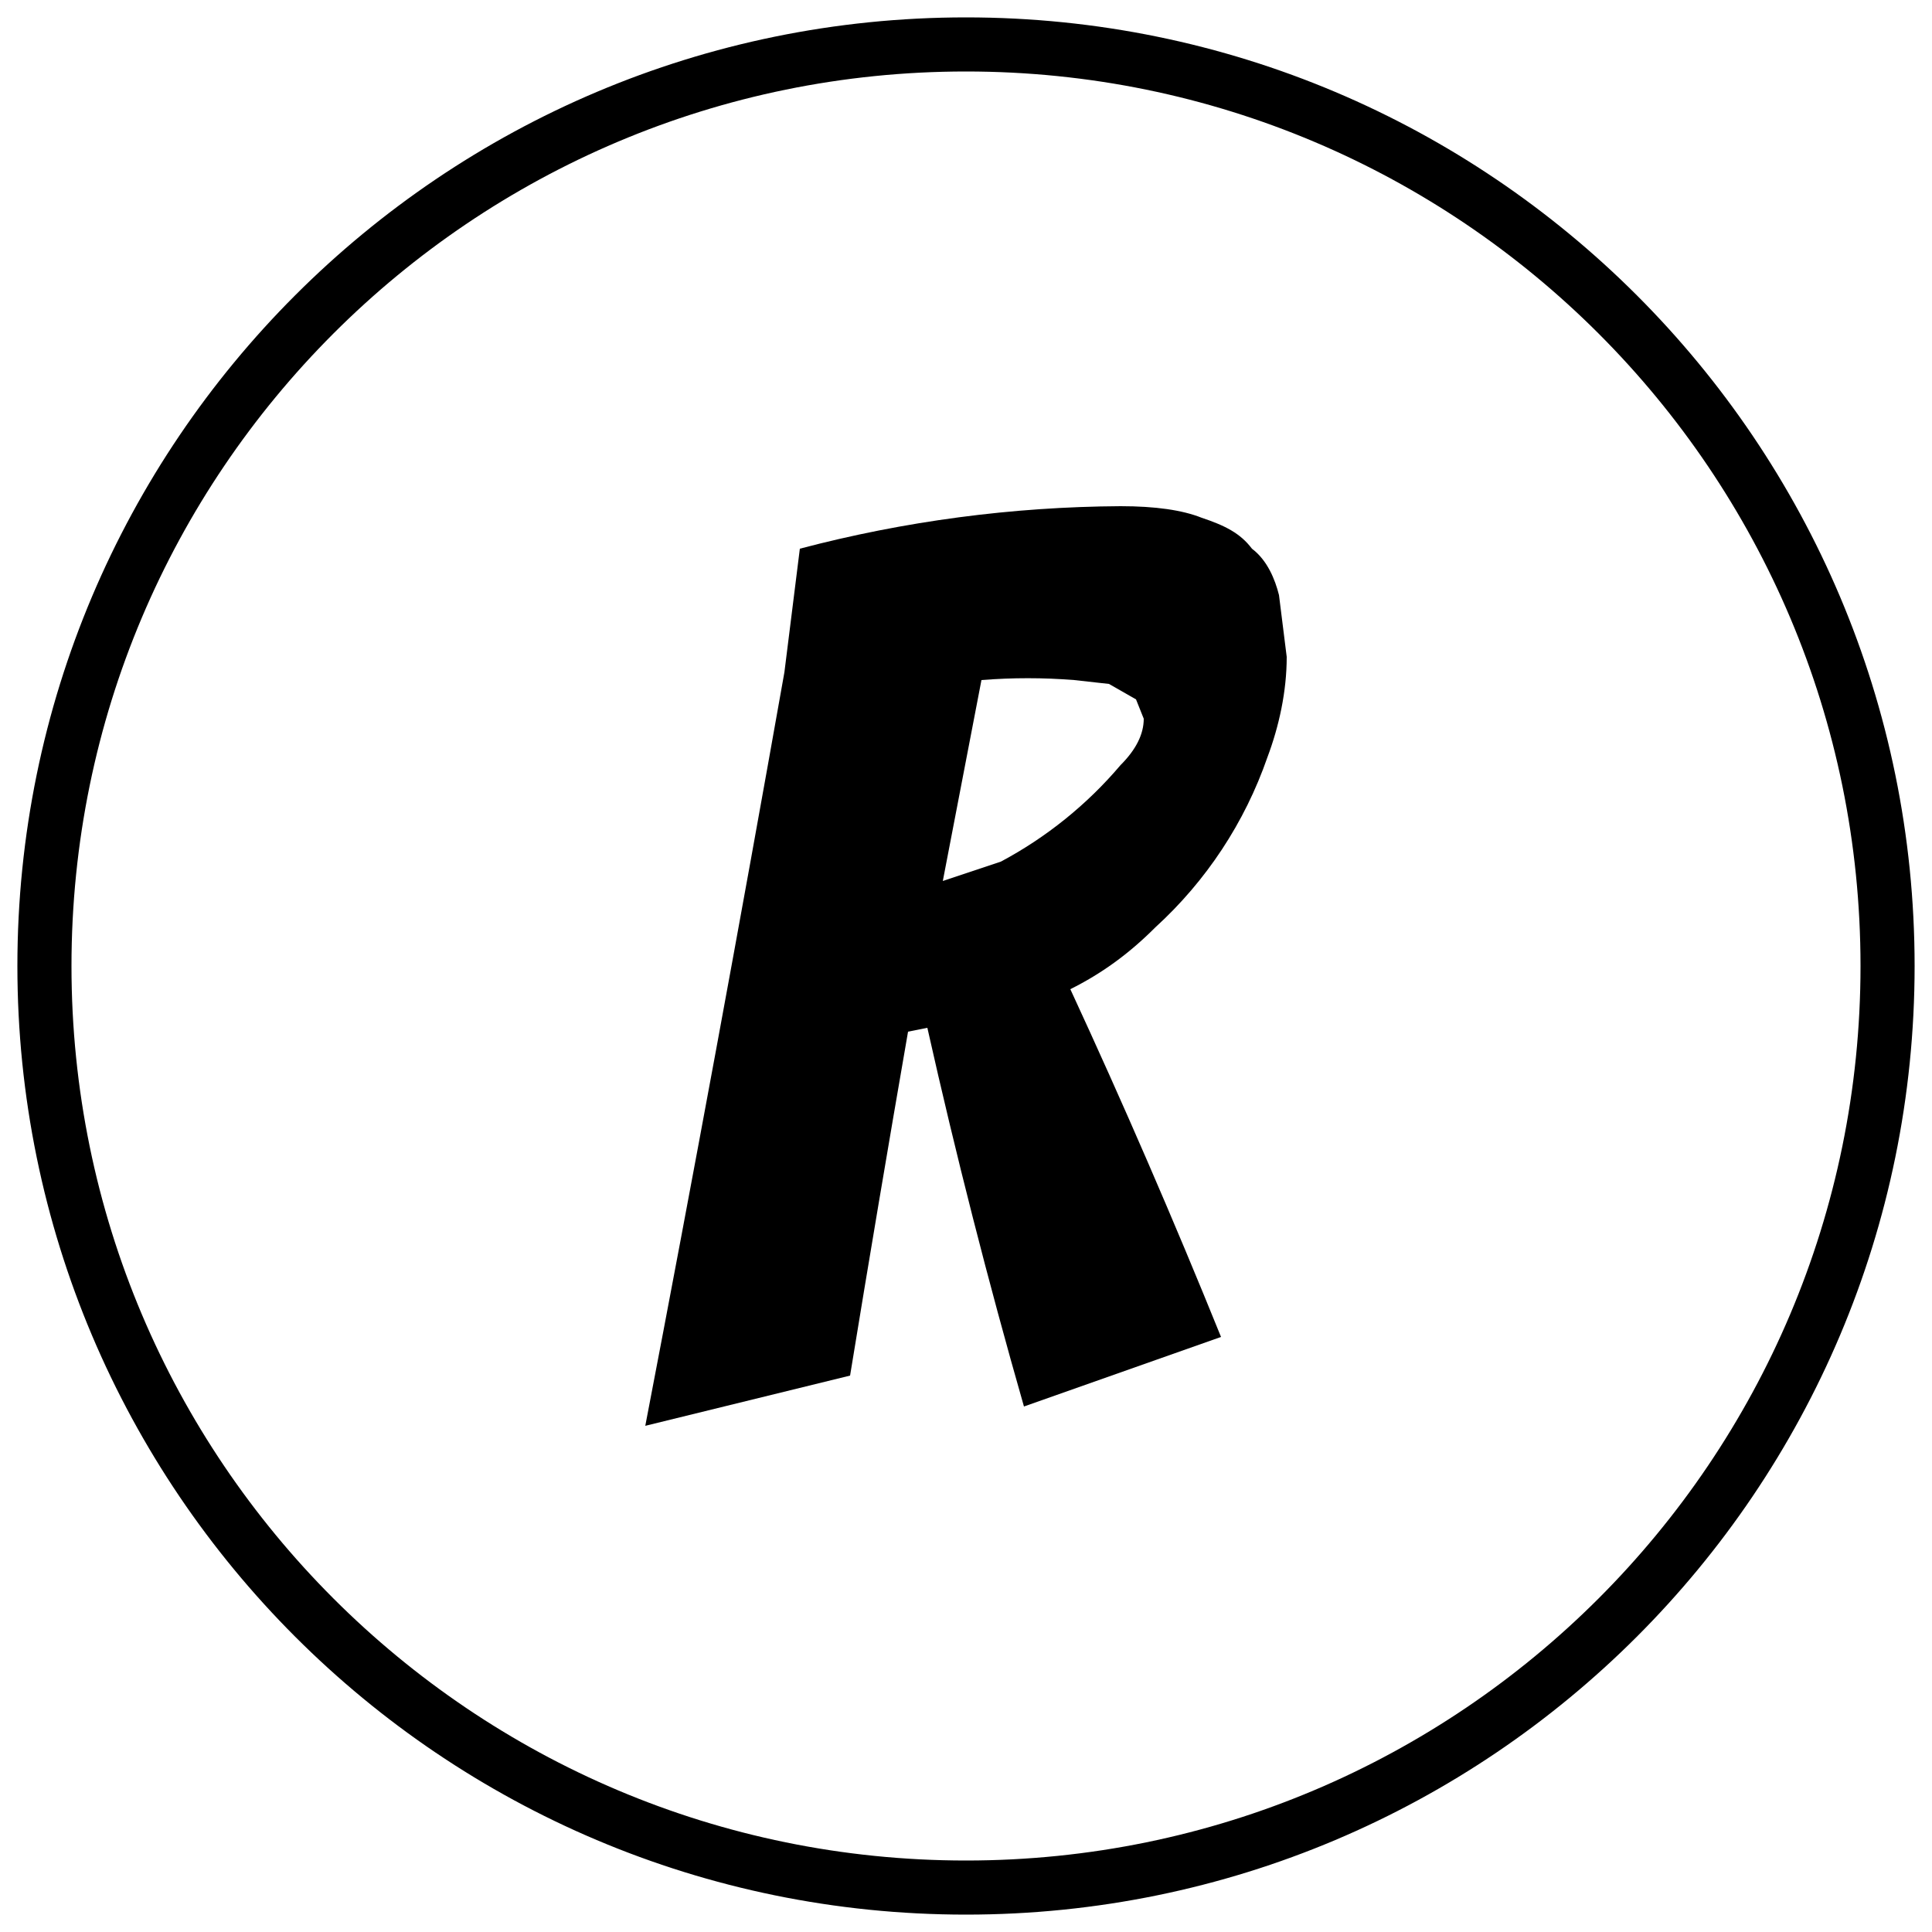
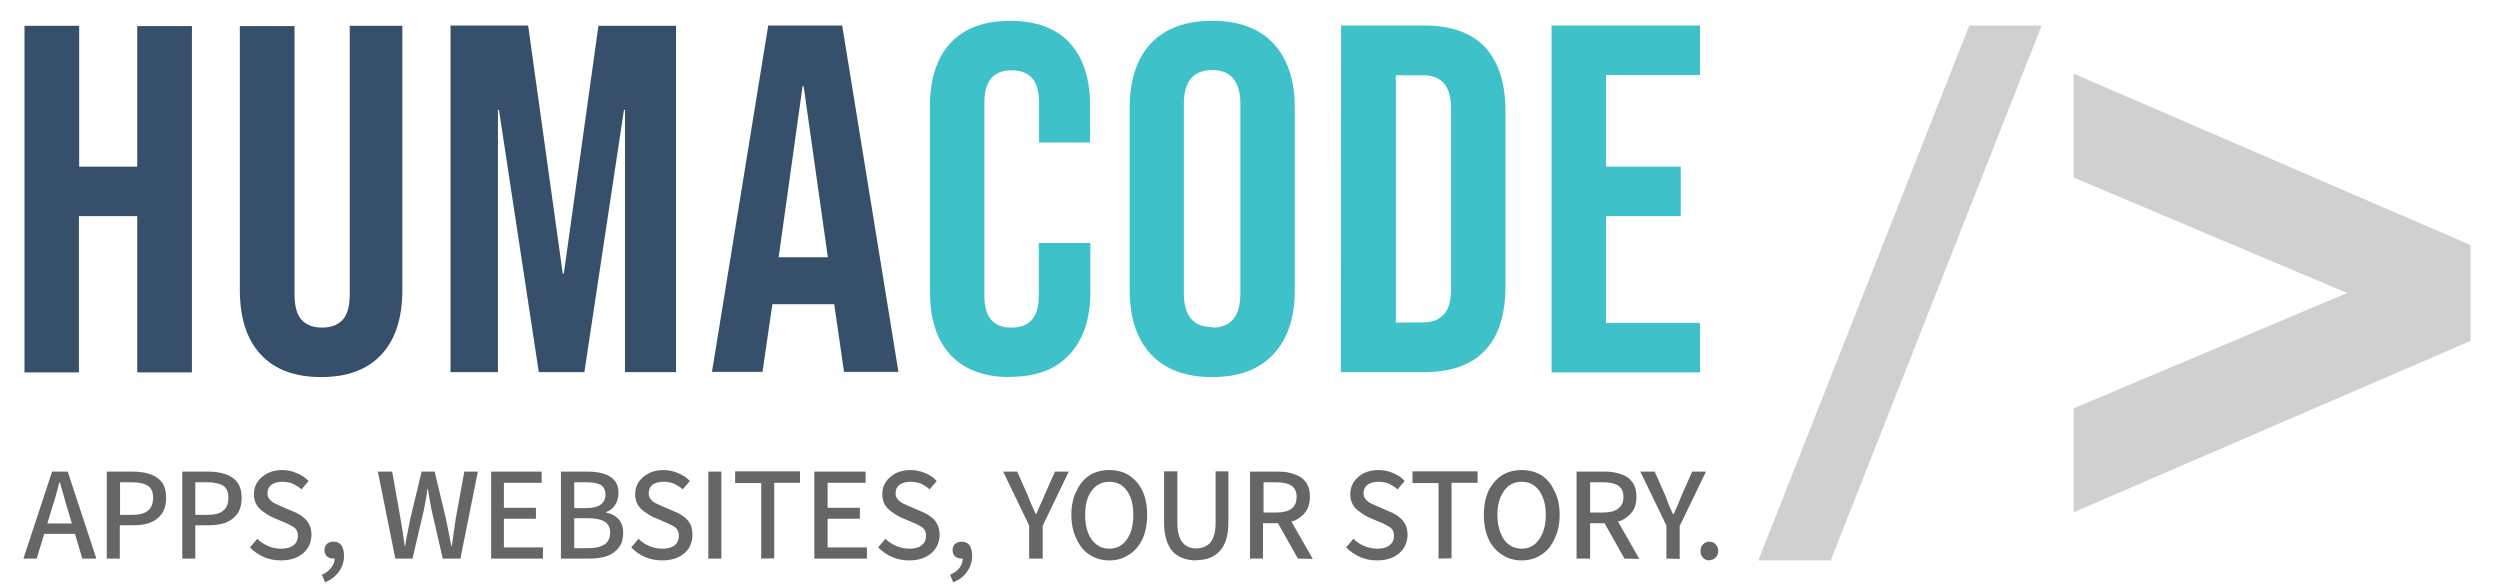
- <svg xmlns="http://www.w3.org/2000/svg" class="icon-logo" viewBox="0 0 500 500">
-   <circle cx="250" cy="250" r="238.5" fill="none" stroke="currentColor" stroke-width="14" />
-   <path fill="currentColor" d="m220 356-53 13a14026 14026 0 0 0 36-195l4-32a333 333 0 0 1 83-11c9 0 16 1 21 3 6 2 10 4 13 8 4 3 6 8 7 12l2 16c0 9-2 18-5 26a107 107 0 0 1-29 44c-7 7-14 12-22 16a2009 2009 0 0 1 39 90l-51 18a1733 1733 0 0 1-25-98l-5 1a9169 9169 0 0 0-15 89Zm34-180-10 52 15-5a106 106 0 0 0 31-25c4-4 6-8 6-12l-2-5-7-4-9-1a150 150 0 0 0-24 0Z" style="white-space:pre" />
+ <svg xmlns="http://www.w3.org/2000/svg" viewBox="0 0 960 225">
+   <path fill="#364f6b" d="M9.4 9.9h21V64h22.3V10h21v133h-21V83H30.3v60H9.4Zm114 134.9q-15.3 0-23.3-8.7-8-8.6-8-24.8V10h21v103q0 6.8 2.7 9.8 2.8 3 7.9 3 5.1 0 7.9-3 2.7-3 2.7-9.8V9.9h20.2v101.4q0 16.2-8 24.8-8 8.7-23.2 8.7ZM173 9.8h29.8l13.3 95.3h.4l13.3-95.2h29.8v133H240V42.2h-.4l-15.2 100.7h-17.5L191.6 42.2h-.4v100.7H173Zm122 0h28.4l21.6 133h-20.9l-3.8-26.3v.3h-23.7l-3.8 26h-19.4Zm22.9 89-9.3-65.7h-.4L299 98.8Z" />
+   <path fill="#3fc1c9" d="M387.9 144.8q-15 0-23-8.6-7.8-8.5-7.8-24.1V40.7q0-15.6 7.9-24.2Q372.9 8 387.9 8q15 0 22.9 8.5 7.8 8.6 7.8 24.2v14H399V39.3Q399 27 388.5 27T378 39.3v74.3q0 12.2 10.4 12.2 10.5 0 10.5-12.2V93.3h19.8V112q0 15.6-8 24.1-7.8 8.6-22.8 8.6Zm77.6 0q-15.4 0-23.6-8.8-8.1-8.7-8.1-24.7V41.4q0-16 8.1-24.7Q450.1 8 465.5 8q15.4 0 23.5 8.7 8.2 8.8 8.2 24.7v70q0 15.9-8.2 24.6-8.1 8.8-23.5 8.8Zm0-19q10.8 0 10.8-13.1V40q0-13.1-10.8-13.1-10.9 0-10.9 13v72.7q0 13 10.9 13ZM515 9.8h31.9q15.6 0 23.4 8.4 7.8 8.4 7.8 24.6V110q0 16.2-7.8 24.5-7.8 8.4-23.4 8.4h-32Zm31.5 114q5.1 0 7.9-3 2.8-3 2.8-9.8V41.8q0-6.8-2.8-9.9-2.8-3-7.9-3H536v95Zm49.3-114h57v19h-36.1V64h28.7v19h-28.7v41h36.1v19h-57Z" />
+   <path fill="#666" d="m9 214.5 11-33.4h6l11 33.4h-5.4l-5.4-18.2q-.9-2.7-1.6-5.5l-1.6-5.6h-.2l-1.5 5.6-1.7 5.5-5.5 18.2Zm6.2-9.5v-4h15.5v4Zm25.8 9.5v-33.4h10q3.8 0 6.7 1 2.8 1 4.5 3.1 1.6 2.3 1.6 6 0 3.6-1.6 6-1.6 2.3-4.5 3.5-2.8 1-6.4 1H46v12.8Zm5.1-16.8h4.7q4 0 6-1.6t2-5q0-3.3-2.1-4.6-2-1.3-6.2-1.3h-4.4ZM70 214.5v-33.4h10q3.7 0 6.6 1 3 1 4.5 3.1 1.7 2.3 1.7 6 0 3.6-1.6 6-1.6 2.3-4.5 3.5-2.8 1-6.5 1H75v12.8Zm5-16.8h4.7q4.1 0 6-1.6 2-1.6 2-5 0-3.3-2-4.6-2.1-1.3-6.2-1.3H75Zm32.9 17.5q-3.5 0-6.6-1.3-3-1.3-5.3-3.7l2.8-3.3q1.8 1.8 4.2 2.8 2.4 1 5 1 3 0 4.7-1.3 1.7-1.4 1.7-3.6 0-1.5-.7-2.5-.7-.9-2-1.5-1.2-.7-2.7-1.3l-4.7-2q-1.6-.8-3.2-2-1.5-1-2.6-2.7-1-1.7-1-4.1 0-2.6 1.4-4.7 1.4-2 3.9-3.3 2.4-1.2 5.6-1.2 3 0 5.6 1.2 2.6 1 4.5 3l-2.7 3.2q-1.6-1.3-3.5-2.2-1.8-.7-3.9-.7-2.6 0-4.1 1.1-1.6 1.2-1.6 3.3 0 1.4.8 2.3.8 1 2 1.6l2.6 1.2 4.7 2q2 .8 3.5 2 1.5 1.1 2.4 2.8.9 1.7.9 4.1 0 2.7-1.4 5-1.4 2.2-4 3.5-2.7 1.3-6.3 1.3Zm16.9 8.3-1.2-2.8q2.3-1 3.6-2.7 1.3-1.6 1.3-3.7l-.4-4 2.2 3.3q-.5.5-1 .7l-1.3.2q-1.4 0-2.4-.8-1-.9-1-2.5 0-1.5 1-2.4 1-.8 2.5-.8 2 0 3 1.4 1 1.5 1 4 0 3.5-2 6.2t-5.3 4Zm27-9-6.7-33.4h5.5l3.1 17.5.9 5.4.8 5.6h.2q.4-3 1-5.6l1.1-5.4 4.2-17.5h5l4.2 17.5 1.1 5.4 1.1 5.6h.2l.8-5.6.8-5.4 3.2-17.5h5.2l-6.7 33.4H170l-4.3-18.8-.7-3.8-.7-4.1h-.2q-.2 2.2-.6 4.1l-.7 3.8-4.4 18.8Zm36.8 0v-33.4H208v4.3h-14.5v9.6h12.3v4.2h-12.3v11h15v4.3Zm26.8 0v-33.4h10.4q3.4 0 6 .8 2.7.8 4.2 2.6t1.5 4.8q0 2.6-1.3 4.6-1.2 2-3.5 2.7v.2q3 .6 4.8 2.5 1.8 2 1.8 5.3 0 3.4-1.6 5.6-1.7 2.2-4.5 3.3-3 1-6.7 1Zm5.1-19.4h4.6q3.9 0 5.6-1.4 1.8-1.3 1.8-3.7 0-2.6-1.8-3.8-1.9-1-5.4-1h-4.8Zm0 15.4h5.4q4 0 6.2-1.4 2.2-1.5 2.2-4.6 0-2.9-2.1-4.2-2.2-1.3-6.3-1.3h-5.4Zm33.8 4.7q-3.6 0-6.6-1.3-3-1.3-5.3-3.7l2.8-3.3q1.8 1.8 4.2 2.8 2.4 1 5 1 3 0 4.7-1.3 1.6-1.4 1.6-3.6 0-1.5-.7-2.5-.6-.9-1.9-1.5-1.2-.7-2.7-1.3l-4.7-2q-1.6-.8-3.2-2-1.6-1-2.6-2.7-1-1.7-1-4.1 0-2.6 1.4-4.7 1.4-2 3.9-3.3 2.4-1.2 5.6-1.2 3 0 5.6 1.2 2.6 1 4.5 3l-2.7 3.2q-1.6-1.3-3.5-2.2-1.8-.7-3.9-.7-2.6 0-4.2 1.1-1.5 1.2-1.5 3.3 0 1.4.8 2.3.7 1 2 1.6l2.6 1.2 4.7 2q2 .8 3.5 2 1.5 1.1 2.4 2.8.8 1.7.8 4.1 0 2.7-1.3 5-1.4 2.2-4 3.5-2.7 1.3-6.3 1.3Zm17.7-.7v-33.4h5v33.4Zm20.3 0v-29h-10V181h24.9v4.4h-9.9v29Zm20.4 0v-33.4h19.7v4.3h-14.6v9.6h12.4v4.2h-12.4v11h15.1v4.3Zm36.4.7q-3.5 0-6.5-1.3t-5.4-3.7l2.8-3.3q1.8 1.8 4.3 2.8 2.4 1 5 1 3 0 4.6-1.3 1.7-1.4 1.7-3.6 0-1.5-.7-2.5-.7-.9-1.9-1.5-1.2-.7-2.8-1.3l-4.7-2q-1.6-.8-3.1-2-1.6-1-2.6-2.7-1-1.7-1-4.1 0-2.6 1.4-4.7 1.4-2 3.8-3.3 2.5-1.2 5.7-1.2 3 0 5.6 1.2 2.6 1 4.4 3l-2.7 3.2q-1.5-1.3-3.4-2.2-1.9-.7-4-.7-2.5 0-4.1 1.1-1.6 1.2-1.6 3.3 0 1.4.8 2.3.8 1 2 1.6l2.7 1.2 4.6 2q2 .8 3.5 2 1.6 1.1 2.4 2.8.9 1.7.9 4.1 0 2.7-1.4 5-1.4 2.2-4 3.5-2.6 1.3-6.3 1.3Zm16.9 8.3-1.2-2.8q2.4-1 3.7-2.7 1.2-1.6 1.2-3.7l-.3-4 2.1 3.3q-.4.5-1 .7-.6.2-1.3.2-1.3 0-2.4-.8-1-.9-1-2.5 0-1.5 1-2.4 1.1-.8 2.5-.8 2 0 3 1.4 1 1.5 1 4 0 3.5-2 6.2-1.9 2.7-5.3 4Zm29.2-9v-12.7l-10-20.7h5.4l4 9 1.5 3.7 1.6 3.6h.2l1.6-3.6q.9-1.8 1.6-3.7l4-9h5.3l-10 20.8v12.6Zm30.8.7q-4.3 0-7.6-2.2-3.2-2-5-6-2-4-2-9.3 0-5.4 2-9.2 1.8-3.9 5-6 3.3-2 7.6-2t7.5 2q3.3 2.1 5.2 6 1.8 3.8 1.8 9.2 0 5.4-1.8 9.3-1.9 4-5.2 6-3.2 2.2-7.5 2.2Zm0-4.5q2.8 0 4.9-1.6 2-1.6 3.2-4.5 1.1-3 1.1-6.9 0-4-1.1-6.8-1.2-2.8-3.2-4.4-2.1-1.5-5-1.5-2.7 0-4.8 1.5-2.1 1.6-3.3 4.4-1.1 2.8-1.1 6.8t1.1 6.9q1.2 3 3.3 4.5 2 1.6 4.9 1.6Zm33.4 4.5q-2.8 0-5-.8-2.3-.8-4-2.5-1.6-1.7-2.5-4.6-.9-2.8-.9-6.7V181h5.1v19.7q0 3.8 1 6 .9 2 2.6 3 1.6.9 3.6.9 2.2 0 3.9-1 1.7-.8 2.6-3 1-2.1 1-5.9V181h4.9v19.5q0 4-.9 6.8t-2.6 4.5q-1.6 1.7-3.9 2.5-2.2.8-5 .8Zm20.6-.7v-33.4h11q3.4 0 6 1 2.8.8 4.4 3 1.6 2.1 1.6 5.7 0 3.4-1.6 5.7-1.6 2.2-4.3 3.4-2.7 1-6.2 1H485v13.6Zm5.2-17.7h5.1q3.7 0 5.7-1.5 1.9-1.5 1.9-4.5t-2-4.3q-1.9-1.3-5.6-1.3h-5.1Zm13.2 17.7-8.4-14.9 3.8-3 10.3 18Zm30.4.7q-3.5 0-6.5-1.3t-5.4-3.7l2.8-3.3q1.8 1.8 4.2 2.8 2.5 1 5 1 3 0 4.7-1.3 1.7-1.4 1.7-3.6 0-1.5-.7-2.5-.7-.9-2-1.5-1.1-.7-2.7-1.3l-4.7-2q-1.6-.8-3.1-2-1.6-1-2.6-2.7-1-1.7-1-4.1 0-2.6 1.4-4.7 1.4-2 3.8-3.3 2.5-1.2 5.7-1.2 3 0 5.6 1.2 2.6 1 4.4 3l-2.7 3.2q-1.6-1.3-3.4-2.2-1.9-.7-4-.7-2.5 0-4.1 1.1-1.6 1.2-1.6 3.3 0 1.4.8 2.3.8 1 2 1.6l2.7 1.2 4.6 2q2 .8 3.5 2 1.5 1.1 2.4 2.8.9 1.7.9 4.1 0 2.7-1.4 5-1.4 2.2-4 3.5-2.6 1.3-6.3 1.3Zm23.6-.7v-29h-10V181h25v4.4h-10v29Zm32 .7q-4.4 0-7.6-2.2-3.3-2-5.2-6-1.8-4-1.8-9.3 0-5.4 1.8-9.2 1.9-3.9 5.2-6 3.2-2 7.5-2t7.6 2q3.2 2.1 5 6 2 3.8 2 9.2 0 5.4-2 9.3-1.8 4-5 6-3.3 2.2-7.6 2.2Zm0-4.5q2.7 0 4.8-1.6 2-1.6 3.2-4.5 1.2-3 1.2-6.9 0-4-1.2-6.8-1.1-2.8-3.2-4.4-2-1.5-4.9-1.5-2.8 0-4.9 1.5-2 1.6-3.2 4.4-1.2 2.8-1.2 6.8t1.2 6.9q1.1 3 3.2 4.5 2.1 1.6 5 1.6Zm21 3.8v-33.4h11q3.4 0 6.1 1 2.7.8 4.3 3 1.6 2.1 1.6 5.7 0 3.4-1.6 5.7-1.6 2.2-4.3 3.4-2.7 1-6.2 1h-5.7v13.6Zm5.2-17.7h5.1q3.8 0 5.7-1.5 2-1.5 2-4.5t-2-4.3q-2-1.3-5.7-1.3h-5.1Zm13.2 17.7-8.4-14.9 3.8-3 10.3 18Zm16.1 0v-12.7l-10-20.7h5.5l4 9 1.4 3.7 1.6 3.6h.3l1.6-3.6 1.5-3.7 4-9h5.3L645 202v12.6Zm16.5.7q-1.4 0-2.4-1t-1-2.6q0-1.7 1-2.6 1-1 2.4-1 1.5 0 2.4 1 1 1 1 2.6 0 1.5-1 2.5t-2.4 1Z" style="text-transform:uppercase" />
+   <path fill="#d0d0d0" d="M756.3 9.8H784l-81 205.4h-27.8l81-205.4Zm40 147 105-44.3-105-44.3V28.3l152.4 65.8v36.8l-152.4 65.8v-39.9Z" />
</svg>
